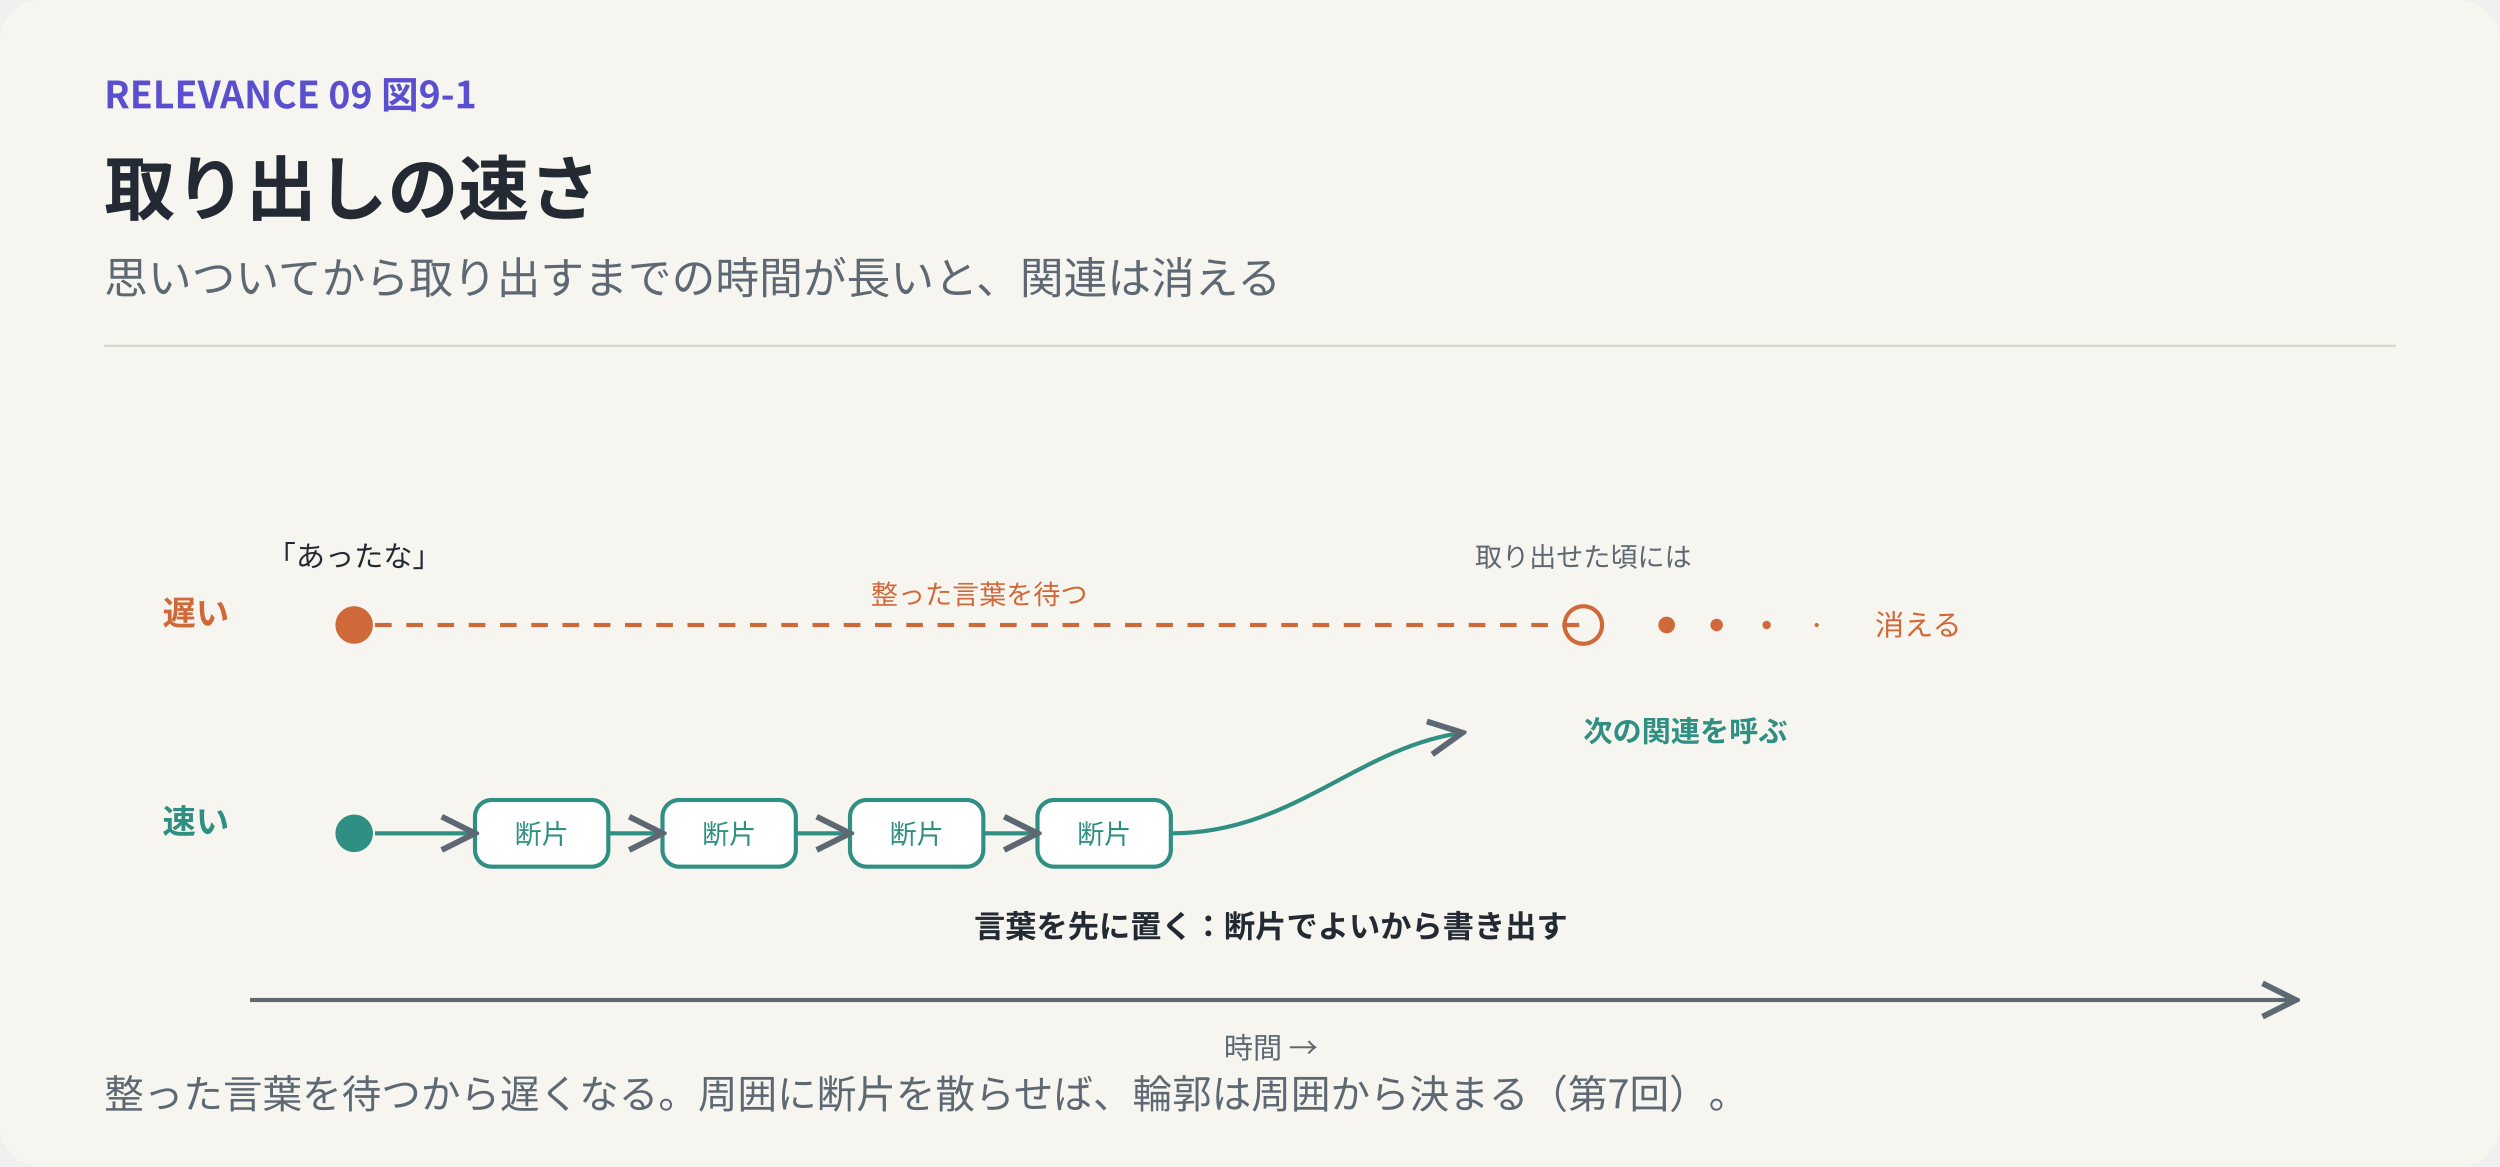
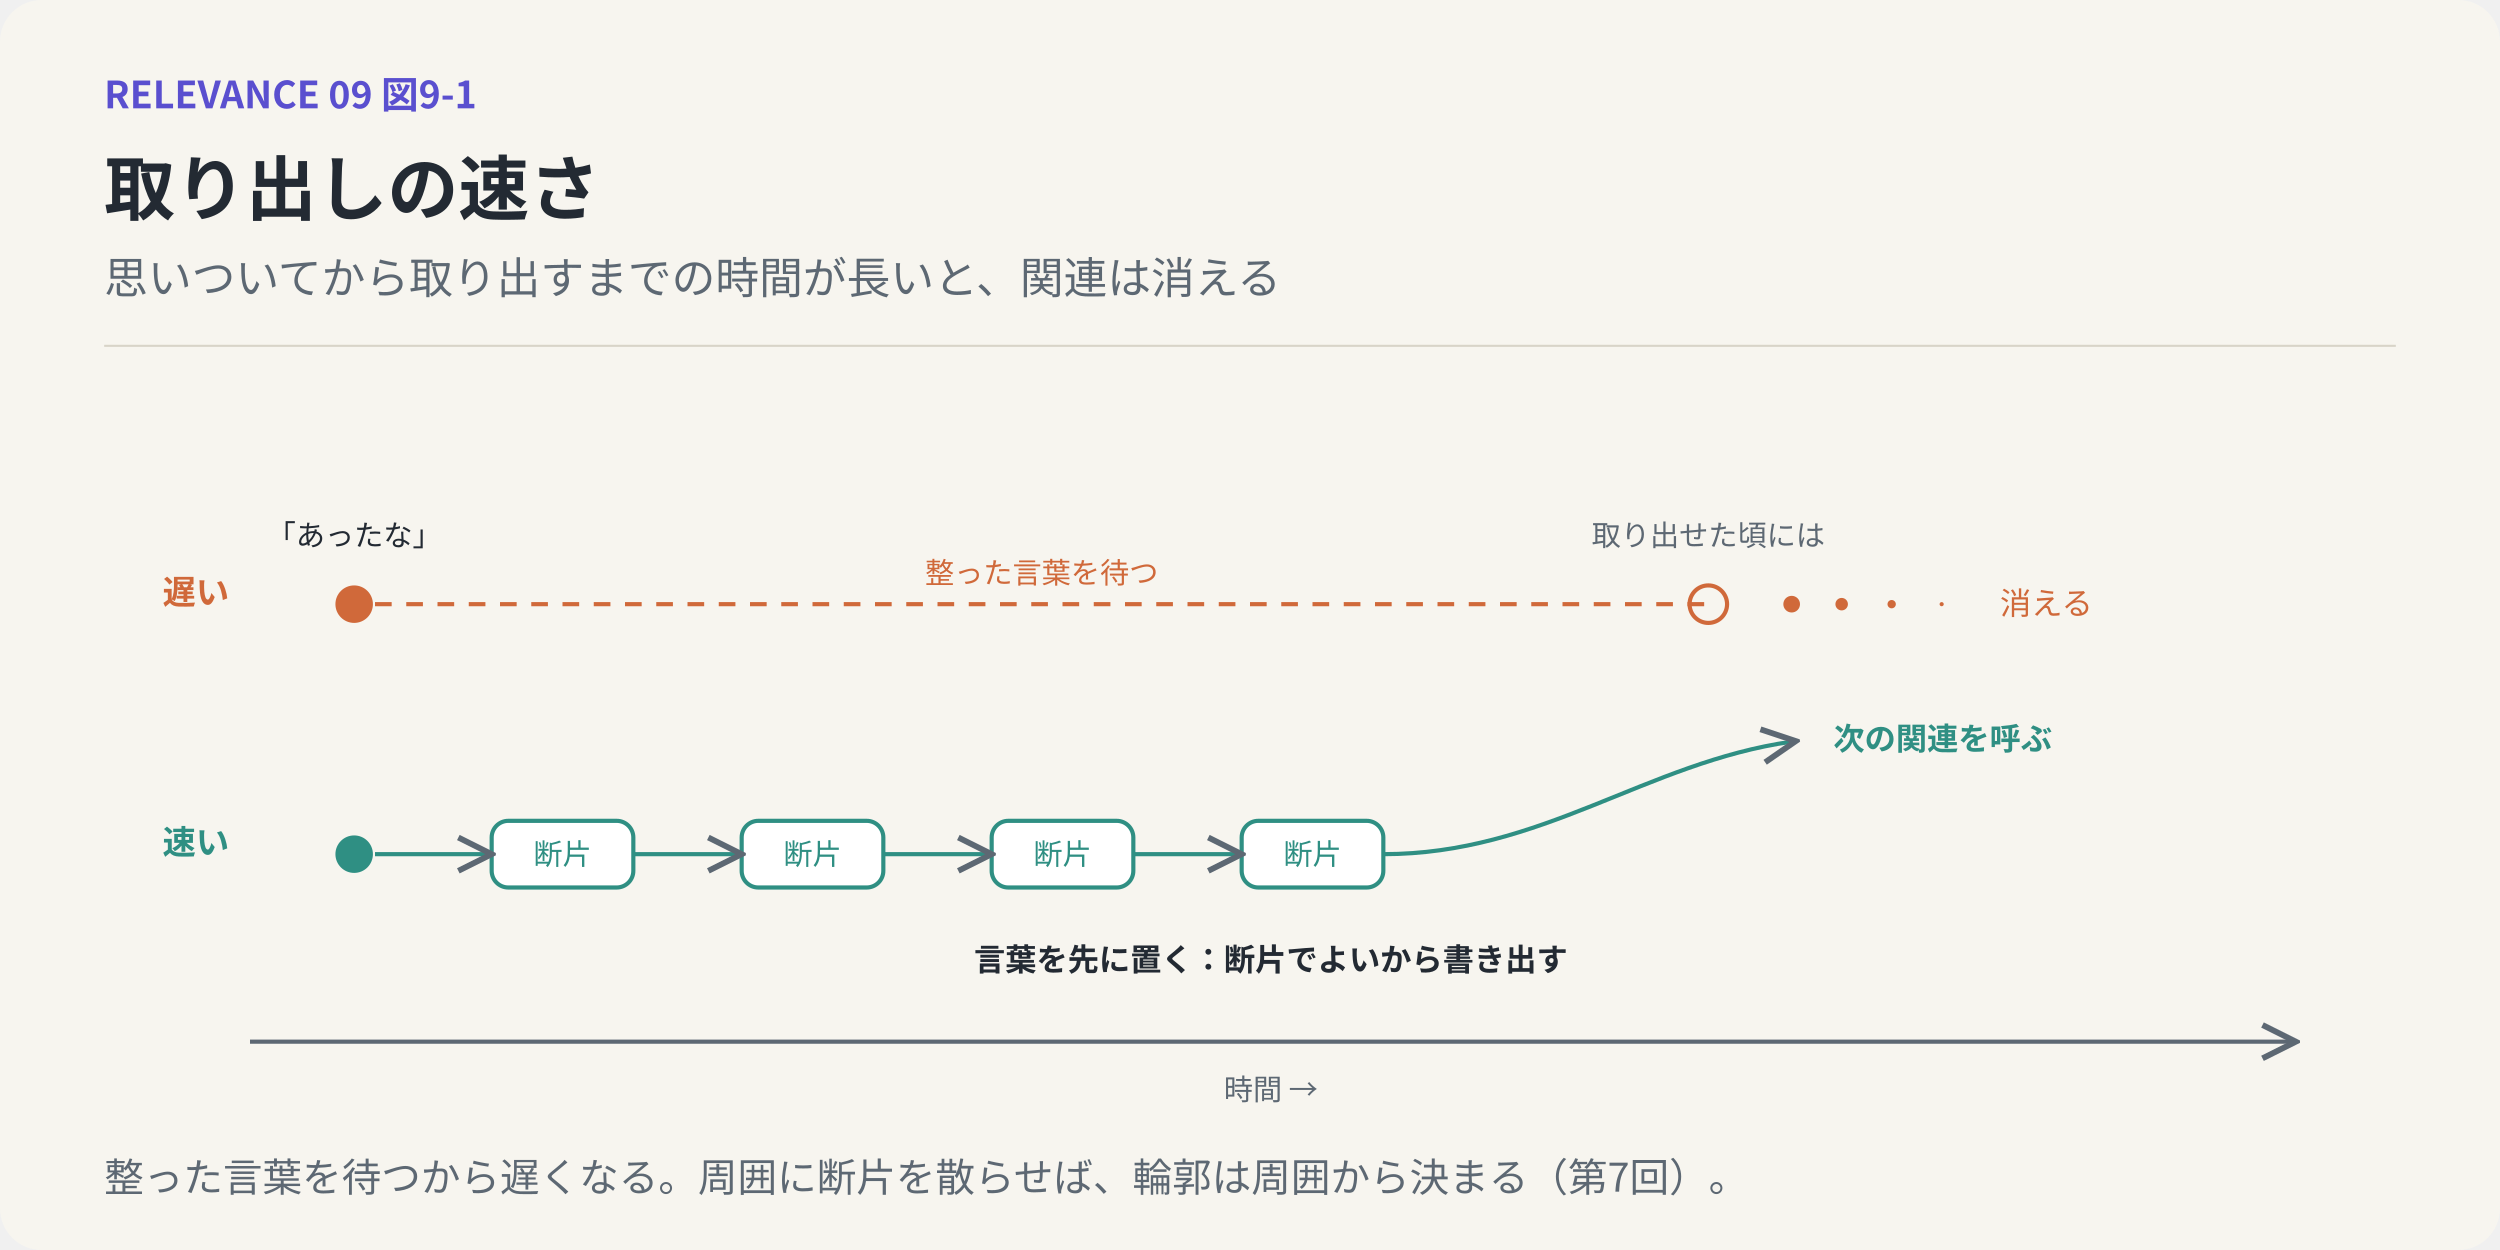
- <svg xmlns="http://www.w3.org/2000/svg" width="1200" height="560" viewBox="0 0 1200 560" role="img" aria-labelledby="title desc">
+ <svg xmlns="http://www.w3.org/2000/svg" width="1200" height="600" viewBox="0 0 1200 600" role="img" aria-labelledby="title desc">
  <defs>
    <marker id="arrow" markerWidth="10" markerHeight="10" refX="8" refY="5" orient="auto-start-reverse">
      <path d="M1,1 L9,5 L1,9" fill="none" stroke="#5d6873" stroke-width="1.4" />
    </marker>
  </defs>
-   <rect width="1200" height="560" rx="20" fill="#f7f5ef" />
+   <rect width="1200" height="600" rx="20" fill="#f7f5ef" />
  <g font-family="system-ui, -apple-system, &quot;Hiragino Kaku Gothic ProN&quot;, &quot;Noto Sans CJK JP&quot;, Meiryo, sans-serif">
    <text x="50.0" y="52.0" fill="#5a4fcf" font-size="18" text-anchor="start" font-weight="700">RELEVANCE     09     図9-1</text>
    <text x="50.0" y="103.0" fill="#232a33" font-size="34" text-anchor="start" font-weight="700">取り出しの速さ</text>
    <text x="50.0" y="141.0" fill="#5d6873" font-size="21" text-anchor="start" font-weight="400">思いついてから取り出すまでの時間が長いと、関連は消える</text>
    <line x1="50.0" y1="166.0" x2="1150.0" y2="166.0" stroke="#d8d4c8" stroke-width="1" />
-     <line x1="120.0" y1="480.0" x2="1100.0" y2="480.0" stroke="#5d6873" stroke-width="2" marker-end="url(#arrow)" />
-     <text x="610.0" y="508.0" fill="#5d6873" font-size="14" text-anchor="middle" font-weight="400">時間 →</text>
-     <text x="110.0" y="300.0" fill="#d0693a" font-size="16" text-anchor="end" font-weight="700">遅い</text>
-     <text x="110.0" y="400.0" fill="#2f8f83" font-size="16" text-anchor="end" font-weight="700">速い</text>
-     <circle cx="170.0" cy="300.0" r="9" fill="#d0693a" />
-     <text x="170.0" y="272.0" fill="#232a33" font-size="14" text-anchor="middle" font-weight="400">「あったな」</text>
-     <line x1="180.0" y1="300.0" x2="760.0" y2="300.0" stroke="#d0693a" stroke-width="2" stroke-dasharray="8 7" />
-     <text x="470.0" y="290.0" fill="#d0693a" font-size="13" text-anchor="middle" font-weight="400">整った言葉を待つ</text>
-     <circle cx="760.0" cy="300.0" r="9" fill="none" stroke="#d0693a" stroke-width="2" />
-     <text x="760.0" y="272.0" fill="#5d6873" font-size="13" text-anchor="middle" font-weight="400">取り出せた頃には</text>
-     <circle cx="800.0" cy="300.0" r="4" fill="#d0693a" />
-     <circle cx="824.0" cy="300.0" r="3" fill="#d0693a" />
-     <circle cx="848.0" cy="300.0" r="2" fill="#d0693a" />
-     <circle cx="872.0" cy="300.0" r="1" fill="#d0693a" />
-     <text x="900.0" y="305.0" fill="#d0693a" font-size="14" text-anchor="start" font-weight="400">消える</text>
-     <circle cx="170.0" cy="400.0" r="9" fill="#2f8f83" />
-     <rect x="228" y="384" width="64" height="32" rx="8" fill="#ffffff" stroke="#2f8f83" stroke-width="2" />
-     <text x="260.0" y="405.0" fill="#2f8f83" font-size="13" text-anchor="middle" font-weight="400">断片</text>
-     <line x1="180.0" y1="400.0" x2="226.0" y2="400.0" stroke="#2f8f83" stroke-width="2" marker-end="url(#arrow)" />
-     <rect x="318" y="384" width="64" height="32" rx="8" fill="#ffffff" stroke="#2f8f83" stroke-width="2" />
-     <text x="350.0" y="405.0" fill="#2f8f83" font-size="13" text-anchor="middle" font-weight="400">断片</text>
-     <line x1="292.0" y1="400.0" x2="316.0" y2="400.0" stroke="#2f8f83" stroke-width="2" marker-end="url(#arrow)" />
-     <rect x="408" y="384" width="64" height="32" rx="8" fill="#ffffff" stroke="#2f8f83" stroke-width="2" />
-     <text x="440.0" y="405.0" fill="#2f8f83" font-size="13" text-anchor="middle" font-weight="400">断片</text>
-     <line x1="382.0" y1="400.0" x2="406.0" y2="400.0" stroke="#2f8f83" stroke-width="2" marker-end="url(#arrow)" />
-     <rect x="498" y="384" width="64" height="32" rx="8" fill="#ffffff" stroke="#2f8f83" stroke-width="2" />
-     <text x="530.0" y="405.0" fill="#2f8f83" font-size="13" text-anchor="middle" font-weight="400">断片</text>
-     <line x1="472.0" y1="400.0" x2="496.0" y2="400.0" stroke="#2f8f83" stroke-width="2" marker-end="url(#arrow)" />
-     <path d="M 562 400 C 620 400 650 360 700 352" fill="none" stroke="#2f8f83" stroke-width="2" marker-end="url(#arrow)" />
-     <text x="760.0" y="356.0" fill="#2f8f83" font-size="14" text-anchor="start" font-weight="700">次の関連を呼ぶ</text>
-     <text x="610.0" y="450.0" fill="#232a33" font-size="15" text-anchor="middle" font-weight="700">言葉を先に置く：断片でよいから書き出す</text>
-     <text x="50.0" y="532.0" fill="#5d6873" font-size="19" text-anchor="start" font-weight="400">整った言葉を待つから遅くなる。周囲に断片を散らせば、輪郭は周囲から決まる（第7回）。</text>
+     <line x1="120.0" y1="500.0" x2="1100.0" y2="500.0" stroke="#5d6873" stroke-width="2" marker-end="url(#arrow)" />
+     <text x="610.0" y="528.0" fill="#5d6873" font-size="14" text-anchor="middle" font-weight="400">時間 →</text>
+     <text x="110.0" y="290.0" fill="#d0693a" font-size="16" text-anchor="end" font-weight="700">遅い</text>
+     <text x="110.0" y="410.0" fill="#2f8f83" font-size="16" text-anchor="end" font-weight="700">速い</text>
+     <circle cx="170.0" cy="290.0" r="9" fill="#d0693a" />
+     <text x="170.0" y="262.0" fill="#232a33" font-size="14" text-anchor="middle" font-weight="400">「あったな」</text>
+     <line x1="180.0" y1="290.0" x2="820.0" y2="290.0" stroke="#d0693a" stroke-width="2" stroke-dasharray="8 7" />
+     <text x="500.0" y="280.0" fill="#d0693a" font-size="14" text-anchor="middle" font-weight="400">整った言葉を待つ</text>
+     <circle cx="820.0" cy="290.0" r="9" fill="none" stroke="#d0693a" stroke-width="2" />
+     <text x="820.0" y="262.0" fill="#5d6873" font-size="14" text-anchor="middle" font-weight="400">取り出せた頃には</text>
+     <circle cx="860.0" cy="290.0" r="4" fill="#d0693a" />
+     <circle cx="884.0" cy="290.0" r="3" fill="#d0693a" />
+     <circle cx="908.0" cy="290.0" r="2" fill="#d0693a" />
+     <circle cx="932.0" cy="290.0" r="1" fill="#d0693a" />
+     <text x="960.0" y="295.0" fill="#d0693a" font-size="15" text-anchor="start" font-weight="400">消える</text>
+     <circle cx="170.0" cy="410.0" r="9" fill="#2f8f83" />
+     <rect x="236" y="394" width="68" height="32" rx="8" fill="#ffffff" stroke="#2f8f83" stroke-width="2" />
+     <text x="270.0" y="415.0" fill="#2f8f83" font-size="14" text-anchor="middle" font-weight="400">断片</text>
+     <line x1="180.0" y1="410.0" x2="234.0" y2="410.0" stroke="#2f8f83" stroke-width="2" marker-end="url(#arrow)" />
+     <rect x="356" y="394" width="68" height="32" rx="8" fill="#ffffff" stroke="#2f8f83" stroke-width="2" />
+     <text x="390.0" y="415.0" fill="#2f8f83" font-size="14" text-anchor="middle" font-weight="400">断片</text>
+     <line x1="304.0" y1="410.0" x2="354.0" y2="410.0" stroke="#2f8f83" stroke-width="2" marker-end="url(#arrow)" />
+     <rect x="476" y="394" width="68" height="32" rx="8" fill="#ffffff" stroke="#2f8f83" stroke-width="2" />
+     <text x="510.0" y="415.0" fill="#2f8f83" font-size="14" text-anchor="middle" font-weight="400">断片</text>
+     <line x1="424.0" y1="410.0" x2="474.0" y2="410.0" stroke="#2f8f83" stroke-width="2" marker-end="url(#arrow)" />
+     <rect x="596" y="394" width="68" height="32" rx="8" fill="#ffffff" stroke="#2f8f83" stroke-width="2" />
+     <text x="630.0" y="415.0" fill="#2f8f83" font-size="14" text-anchor="middle" font-weight="400">断片</text>
+     <line x1="544.0" y1="410.0" x2="594.0" y2="410.0" stroke="#2f8f83" stroke-width="2" marker-end="url(#arrow)" />
+     <path d="M 664 410 C 740 410 790 366 860 356" fill="none" stroke="#2f8f83" stroke-width="2" marker-end="url(#arrow)" />
+     <text x="880.0" y="360.0" fill="#2f8f83" font-size="15" text-anchor="start" font-weight="700">次の関連を呼ぶ</text>
+     <text x="610.0" y="466.0" fill="#232a33" font-size="15" text-anchor="middle" font-weight="700">言葉を先に置く：断片でよいから書き出す</text>
+     <text x="50.0" y="572.0" fill="#5d6873" font-size="19" text-anchor="start" font-weight="400">整った言葉を待つから遅くなる。周囲に断片を散らせば、輪郭は周囲から決まる（第7回）。</text>
  </g>
</svg>
